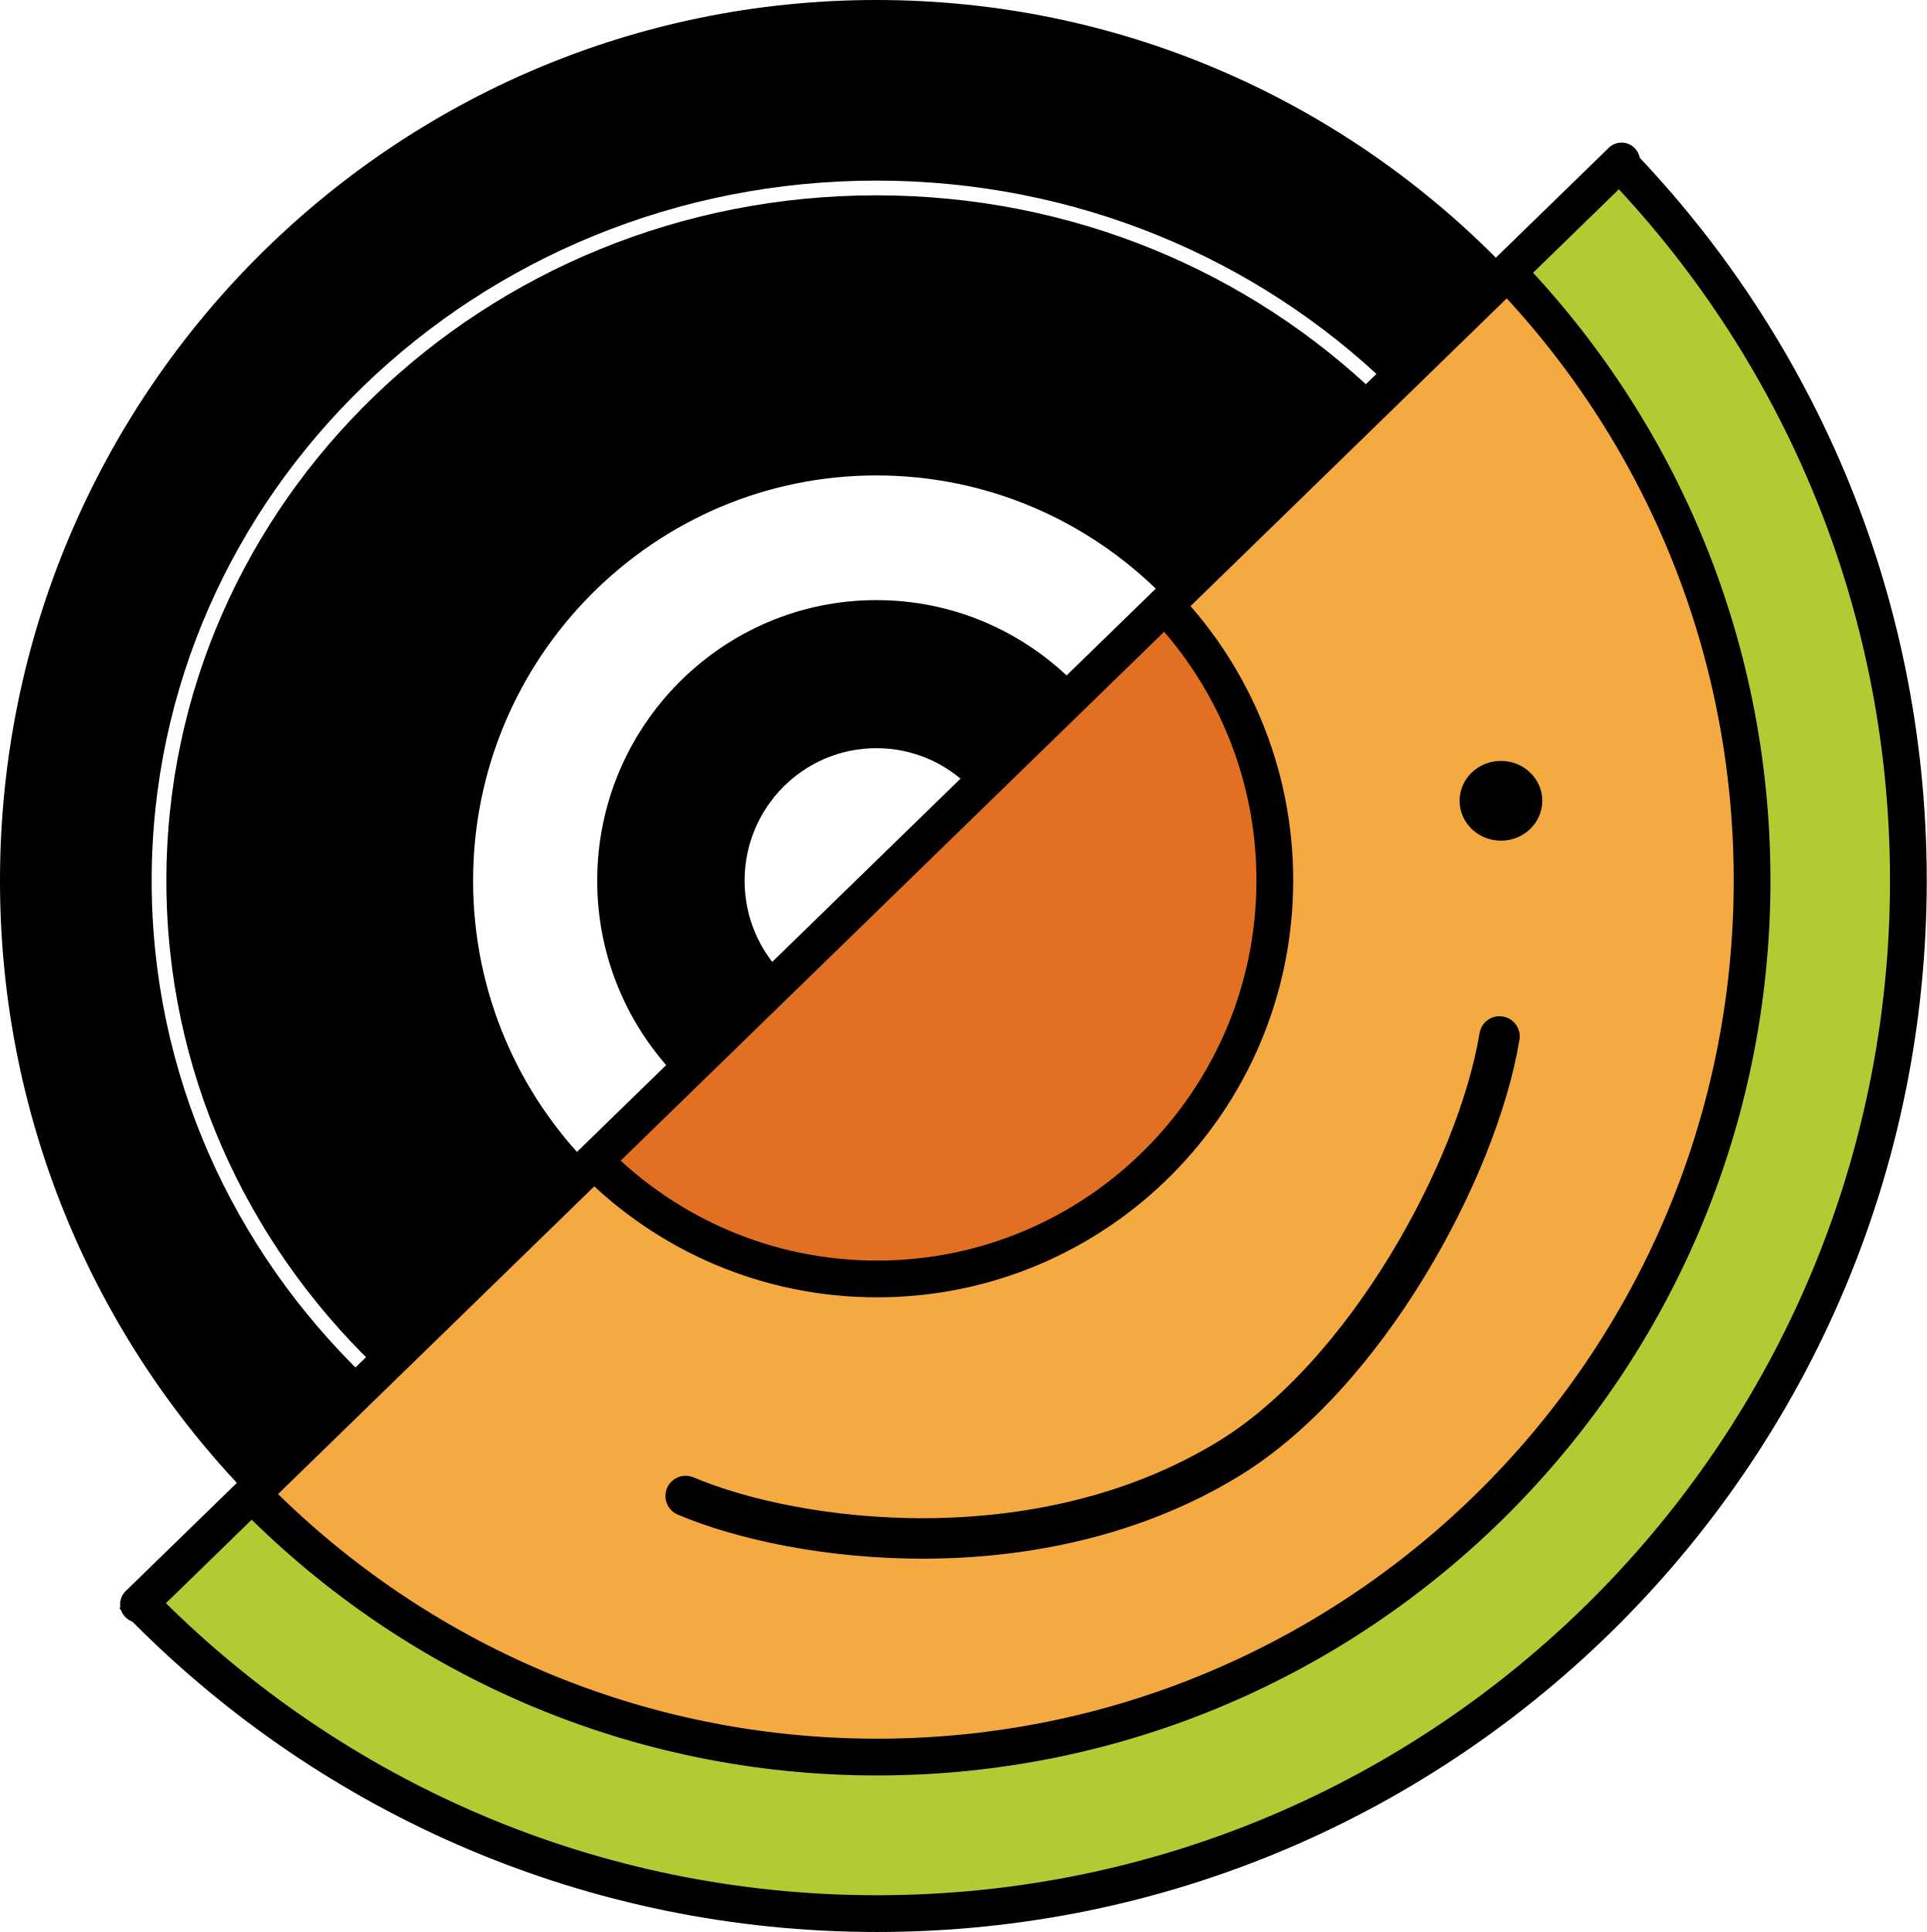
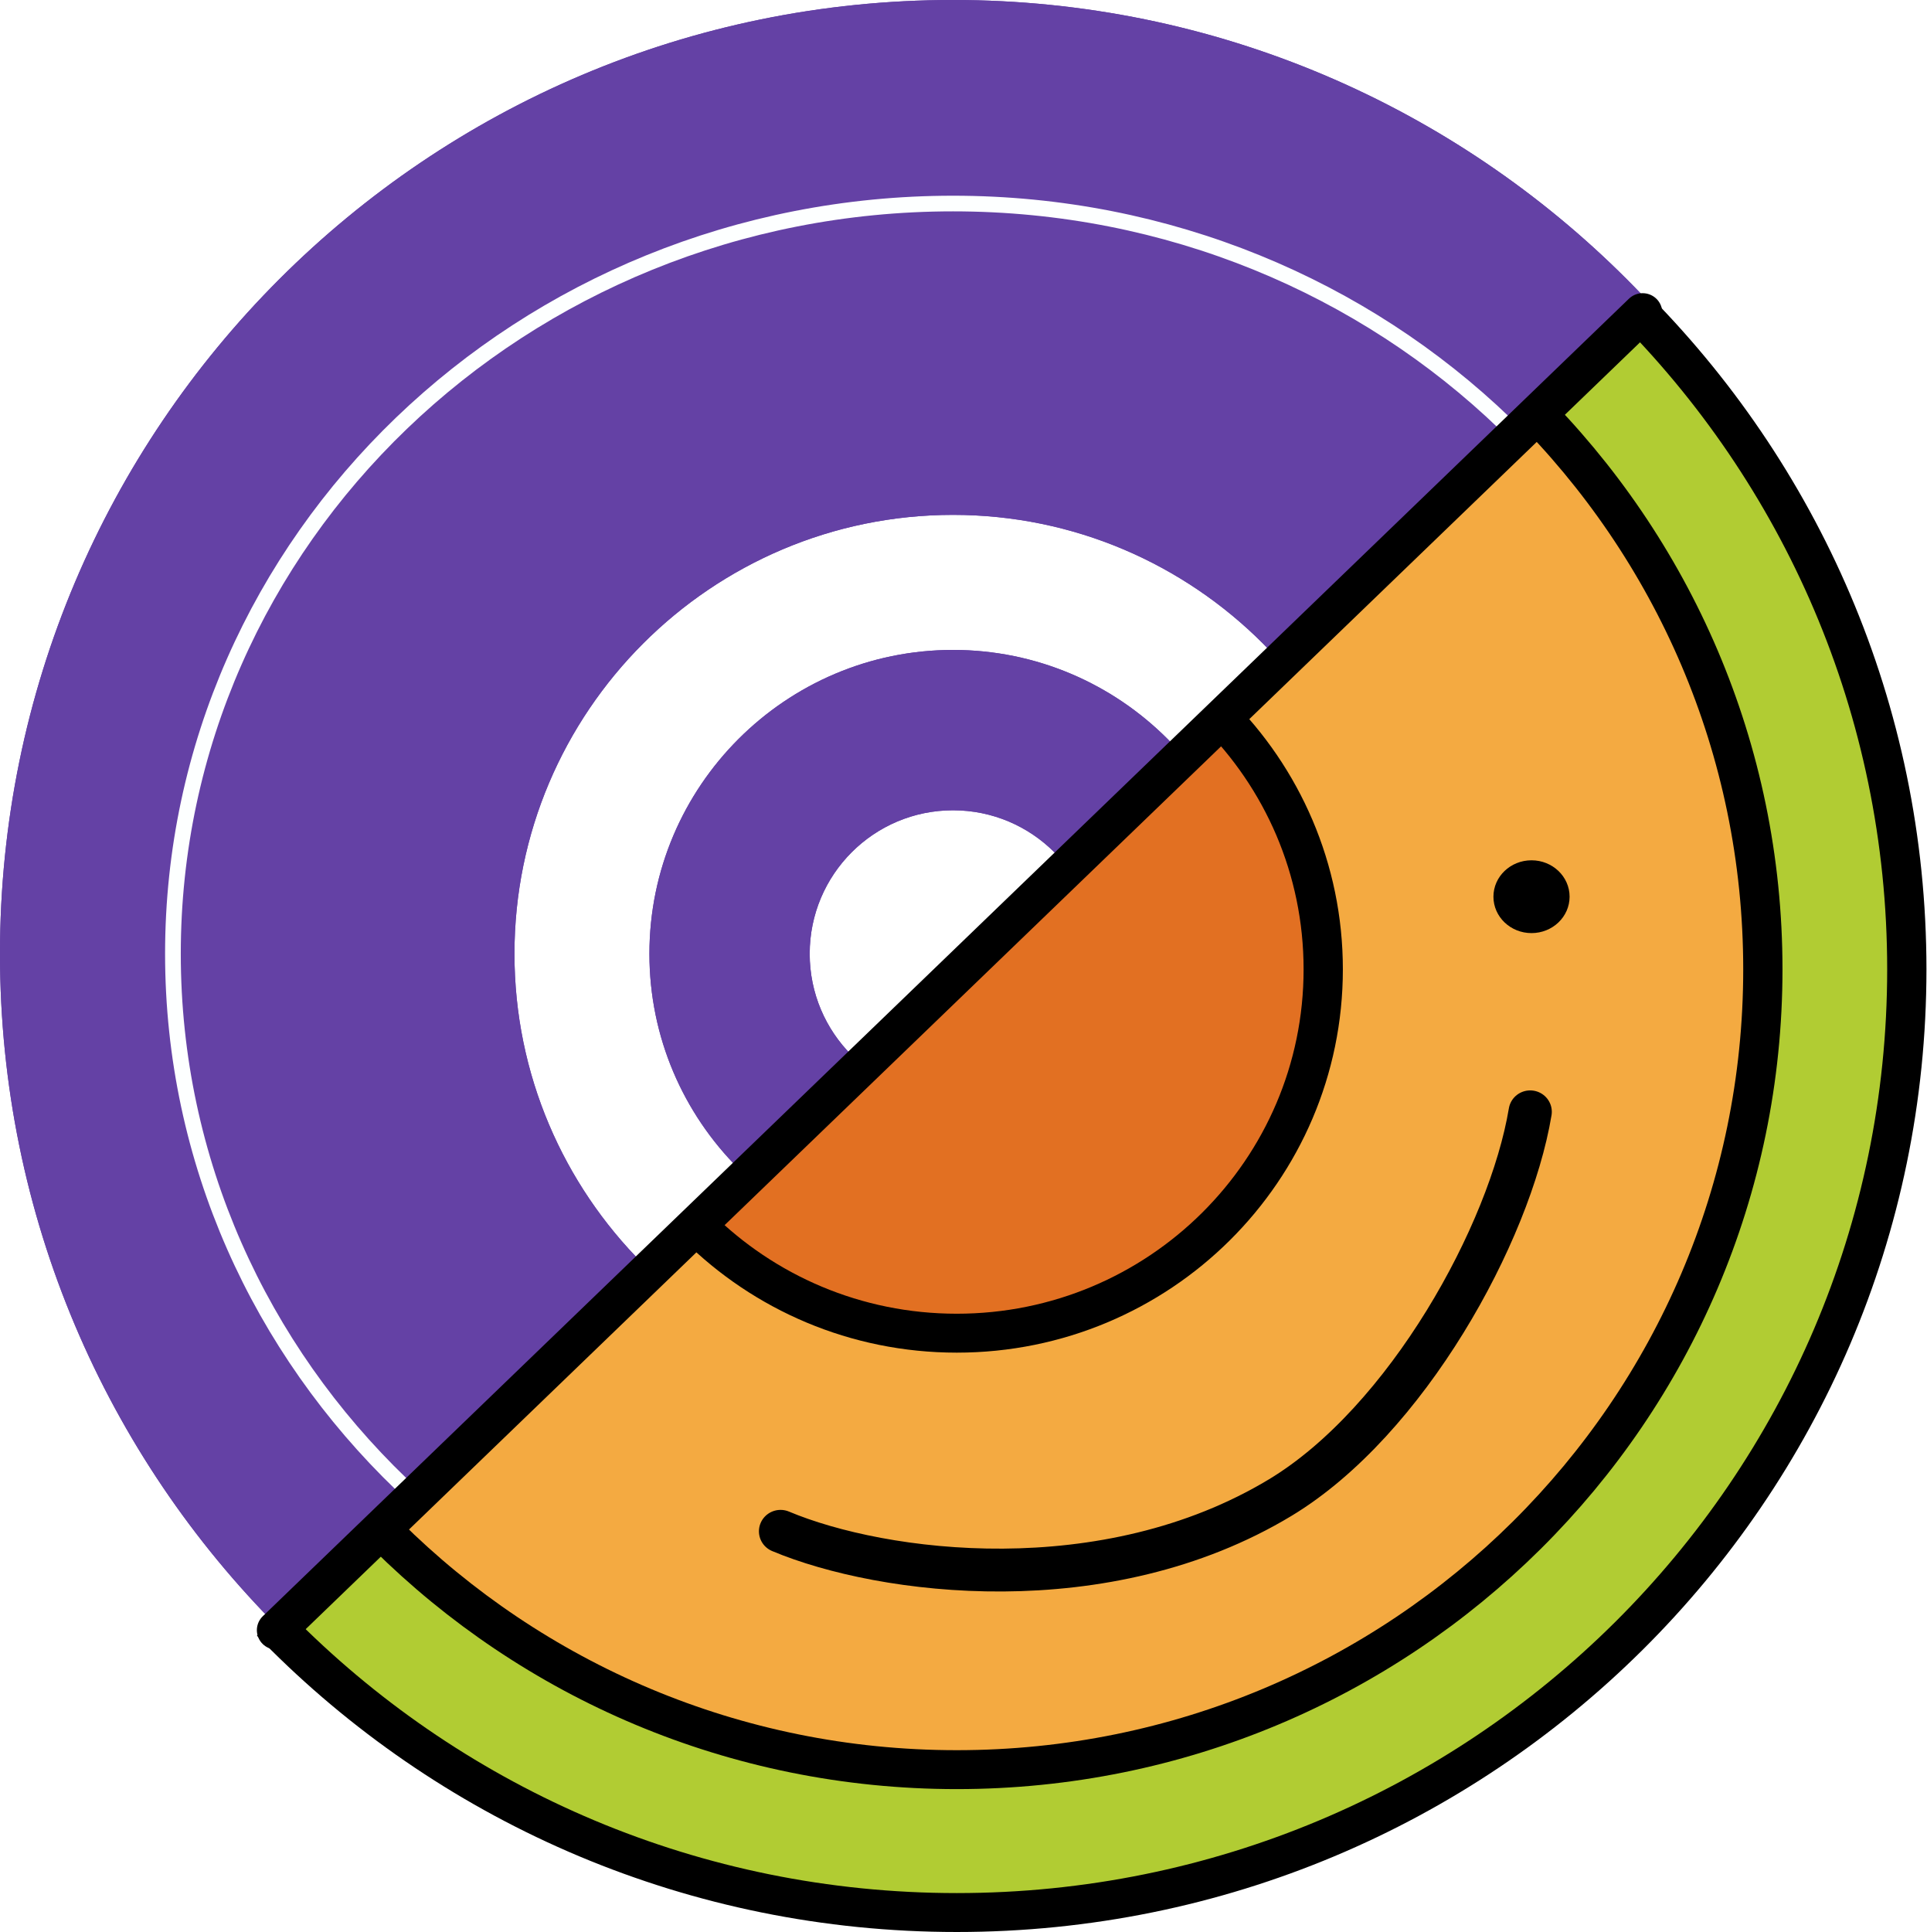
- <svg xmlns="http://www.w3.org/2000/svg" version="1.1" id="Layer_1" x="0px" y="0px" viewBox="0 0 52.433 52.566" xml:space="preserve" width="52.433" height="52.566">
+ <svg xmlns="http://www.w3.org/2000/svg" version="1.1" id="Layer_1" x="0px" y="0px" viewBox="0 0 49.283 49.416" xml:space="preserve" width="49.283" height="49.416">
  <defs id="defs85">
    <marker style="overflow:visible" id="Arrow1Lstart" refX="0" refY="0" orient="auto">
      <path transform="matrix(0.8,0,0,0.8,10,0)" style="fill:#000000;fill-opacity:1;fill-rule:evenodd;stroke:#000000;stroke-width:1pt;stroke-opacity:1" d="M 0,0 5,-5 -12.5,0 5,5 Z" id="path1086" />
    </marker>
    <clipPath clipPathUnits="userSpaceOnUse" id="clipPath1080">
      <rect style="fill:#f4ffff;fill-opacity:1;stroke:none;stroke-width:1.008" id="rect1082" width="42.58" height="60.723" x="-10.522" y="-56.405" transform="matrix(0.8119707,0.5836982,-0.7200616,0.6939101,0,0)" />
    </clipPath>
  </defs>
-   <g id="g52" transform="translate(-175.6407,263.0781)">
+   <g id="g52" transform="translate(-194.998,336.5152)">
</g>
-   <g id="g54" transform="translate(-175.6407,263.0781)">
+   <g id="g54" transform="translate(-194.998,336.5152)">
</g>
-   <g id="g56" transform="translate(-175.6407,263.0781)">
+   <g id="g56" transform="translate(-194.998,336.5152)">
</g>
-   <g id="g58" transform="translate(-175.6407,263.0781)">
+   <g id="g58" transform="translate(-194.998,336.5152)">
</g>
-   <g id="g60" transform="translate(-175.6407,263.0781)">
+   <g id="g60" transform="translate(-194.998,336.5152)">
</g>
-   <g id="g62" transform="translate(-175.6407,263.0781)">
+   <g id="g62" transform="translate(-194.998,336.5152)">
</g>
-   <g id="g64" transform="translate(-175.6407,263.0781)">
+   <g id="g64" transform="translate(-194.998,336.5152)">
</g>
-   <g id="g66" transform="translate(-175.6407,263.0781)">
+   <g id="g66" transform="translate(-194.998,336.5152)">
</g>
-   <g id="g68" transform="translate(-175.6407,263.0781)">
+   <g id="g68" transform="translate(-194.998,336.5152)">
</g>
-   <g id="g70" transform="translate(-175.6407,263.0781)">
+   <g id="g70" transform="translate(-194.998,336.5152)">
</g>
-   <g id="g72" transform="translate(-175.6407,263.0781)">
+   <g id="g72" transform="translate(-194.998,336.5152)">
</g>
-   <g id="g74" transform="translate(-175.6407,263.0781)">
+   <g id="g74" transform="translate(-194.998,336.5152)">
</g>
-   <g id="g76" transform="translate(-175.6407,263.0781)">
+   <g id="g76" transform="translate(-194.998,336.5152)">
</g>
-   <g id="g78" transform="translate(-175.6407,263.0781)">
+   <g id="g78" transform="translate(-194.998,336.5152)">
</g>
-   <g id="g80" transform="translate(-175.6407,263.0781)">
+   <g id="g80" transform="translate(-194.998,336.5152)">
</g>
-   <g id="g1459" transform="translate(-26.49059,31.96202)">
-     <g id="g941" transform="matrix(1.068232,0,0,1.068232,29.52764,-31.40077)" style="stroke-width:0.936">
-       <g id="g8" transform="matrix(0.8587035,0,0,0.8627758,-2.843069,-0.5254043)" style="fill:#000000;fill-opacity:1;stroke-width:1.088">
-         <g id="g6" style="fill:#000000;fill-opacity:1;stroke-width:1.088">
-           <path style="fill:#000000;fill-opacity:1;stroke-width:1.088" d="m 26,17.716 c -4.566,0 -8.283,3.716 -8.283,8.283 0,4.567 3.717,8.283 8.283,8.283 4.568,0 8.283,-3.716 8.283,-8.283 0,-4.567 -3.715,-8.283 -8.283,-8.283 z m 0,12.195 c -2.16,0 -3.91,-1.751 -3.91,-3.912 0,-2.16 1.75,-3.912 3.91,-3.912 2.16,0 3.912,1.751 3.912,3.912 0,2.161 -1.752,3.912 -3.912,3.912 z" id="path2-6" />
-           <path style="fill:#000000;fill-opacity:1;stroke-width:1.088" d="M 26,0 C 11.641,0 0,11.641 0,26 0,40.359 11.641,52 26,52 40.359,52 52,40.359 52,26 52,11.641 40.359,0 26,0 Z m 0,37.965 C 19.404,37.965 14.035,32.598 14.035,26 14.035,19.402 19.404,14.035 26,14.035 32.598,14.035 37.965,19.402 37.965,26 37.964,32.597 32.597,37.965 26,37.965 Z" id="path4-3" />
+   <g id="g1031" transform="translate(-19.35724,73.43709)">
+     <g id="g979" transform="matrix(1.022269,0,0,1.018053,-21.30901,-4.028602)" style="stroke-width:0.98">
+       <path style="opacity:0.997;fill:#6441a5;fill-opacity:1;stroke-width:0.98" d="m 63.63,-51.849 c -4.188,0 -7.598,3.425 -7.598,7.634 0,4.209 3.41,7.634 7.598,7.634 4.19,0 7.598,-3.425 7.598,-7.634 0,-4.209 -3.408,-7.634 -7.598,-7.634 z m 0,11.239 c -1.981,0 -3.587,-1.614 -3.587,-3.605 0,-1.991 1.605,-3.605 3.587,-3.605 1.981,0 3.588,1.614 3.588,3.605 0,1.992 -1.607,3.605 -3.588,3.605 z" id="path2-6" />
+       <path style="opacity:0.997;mix-blend-mode:normal;fill:#6441a5;fill-opacity:1;stroke-width:0.98" d="m 63.63,-68.178 c -13.171,0 -23.85,10.729 -23.85,23.963 0,13.234 10.678,23.963 23.85,23.963 13.171,0 23.85,-10.729 23.85,-23.963 0,-13.234 -10.678,-23.963 -23.85,-23.963 z m 0,34.99 c -6.05,0 -10.975,-4.946 -10.975,-11.027 0,-6.081 4.925,-11.027 10.975,-11.027 6.052,0 10.975,4.946 10.975,11.027 -9.1e-4,6.08 -4.924,11.027 -10.975,11.027 z" id="path4-3" />
+       <ellipse style="opacity:0.997;mix-blend-mode:normal;fill:none;fill-opacity:1;stroke:#fdffff;stroke-width:0.393;stroke-miterlimit:4;stroke-dasharray:none;stroke-opacity:1" id="path1061" cx="63.63" cy="-44.215" rx="19.522" ry="18.849" />
+       <path style="opacity:1;fill:#6441a5;fill-opacity:1;stroke-width:0.98" d="m 63.63,-51.849 c -4.188,0 -7.598,3.425 -7.598,7.634 0,4.209 3.41,7.634 7.598,7.634 4.19,0 7.598,-3.425 7.598,-7.634 0,-4.209 -3.408,-7.634 -7.598,-7.634 z m 0,11.239 c -1.981,0 -3.587,-1.614 -3.587,-3.605 0,-1.991 1.605,-3.605 3.587,-3.605 1.981,0 3.588,1.614 3.588,3.605 0,1.992 -1.607,3.605 -3.588,3.605 z" id="path967" />
+       <path style="opacity:1;fill:#6441a5;fill-opacity:1;stroke-width:0.98" d="m 63.63,-68.178 c -13.171,0 -23.85,10.729 -23.85,23.963 0,13.234 10.678,23.963 23.85,23.963 13.171,0 23.85,-10.729 23.85,-23.963 0,-13.234 -10.678,-23.963 -23.85,-23.963 z m 0,34.99 c -6.05,0 -10.975,-4.946 -10.975,-11.027 0,-6.081 4.925,-11.027 10.975,-11.027 6.052,0 10.975,4.946 10.975,11.027 -9.1e-4,6.08 -4.924,11.027 -10.975,11.027 z" id="path969" />
+       <ellipse style="opacity:1;fill:none;fill-opacity:1;stroke:#fdffff;stroke-width:0.393;stroke-miterlimit:4;stroke-dasharray:none;stroke-opacity:1" id="ellipse971" cx="63.63" cy="-44.215" rx="19.522" ry="18.849" />
+     </g>
+     <g id="g1442" transform="matrix(0.8659351,0,0,0.8581493,0.2284957,-41.77081)" style="stroke-width:1.16">
+       <g id="g1056" transform="rotate(180,47.19592,-3.357266)" clip-path="url(#clipPath1080)" style="stroke-width:1.16">
+         <g id="g1019" transform="translate(22.86826,8.791824)" style="stroke-width:1.16">
+           <ellipse style="fill:#b1cc33;fill-opacity:1;stroke:#000000;stroke-width:1.16" id="path974-6-3" cx="21.167" cy="-7.497" rx="28.067" ry="28.113" />
+           <ellipse style="fill:#f4aa41;fill-opacity:1;stroke:#000000;stroke-width:1.16" id="path974-6" cx="21.167" cy="-7.497" rx="23.814" ry="23.854" />
+           <ellipse style="fill:#e27022;fill-opacity:1;stroke:#000000;stroke-width:1.16" id="path974" cx="21.167" cy="-7.497" rx="10.826" ry="10.845" />
        </g>
      </g>
-       <ellipse style="fill:none;fill-opacity:1;stroke:#fdffff;stroke-width:0.375;stroke-miterlimit:4;stroke-dasharray:none;stroke-opacity:1" id="path1061" cx="19.483" cy="21.907" rx="18.275" ry="17.645" />
-     </g>
-     <g id="g1442">
-       <g id="g1056" transform="rotate(180,47.19592,-3.357266)" clip-path="url(#clipPath1080)">
-         <g id="g1019" transform="translate(22.86826,8.791824)">
-           <ellipse style="fill:#b1cc33;fill-opacity:1;stroke:#000000;stroke-width:1" id="path974-6-3" cx="21.167" cy="-7.497" rx="28.067" ry="28.113" />
-           <ellipse style="fill:#f4aa41;fill-opacity:1;stroke:#000000;stroke-width:1" id="path974-6" cx="21.167" cy="-7.497" rx="23.814" ry="23.854" />
-           <ellipse style="fill:#e27022;fill-opacity:1;stroke:#000000;stroke-width:1" id="path974" cx="21.167" cy="-7.497" rx="10.826" ry="10.845" />
-         </g>
-       </g>
-       <path style="fill:none;stroke:#000000;stroke-width:1px;stroke-linecap:round;stroke-linejoin:round;stroke-opacity:1" d="M 30.259,11.687 70.619,-27.582" id="path1084" />
-       <path fill="none" stroke="#000000" stroke-linecap="round" stroke-linejoin="round" stroke-width="2.251" d="m 45.15,8.741 c 3.009,1.275 9.599,2.141 14.769,-1.009 3.727,-2.274 6.778,-7.86 7.378,-11.494" id="path15" style="stroke-width:1.101;stroke-miterlimit:4;stroke-dasharray:none" />
-       <ellipse cx="67.336" cy="-10.174" id="circle17" style="stroke-width:1.101;stroke-miterlimit:4;stroke-dasharray:none" rx="1.125" ry="1.085" />
+       <path style="fill:none;stroke:#000000;stroke-width:1.16px;stroke-linecap:round;stroke-linejoin:round;stroke-opacity:1" d="M 30.259,11.687 70.619,-27.582" id="path1084" />
+       <path fill="none" stroke="#000000" stroke-linecap="round" stroke-linejoin="round" stroke-width="2.251" d="m 45.15,8.741 c 3.009,1.275 9.599,2.141 14.769,-1.009 3.727,-2.274 6.778,-7.86 7.378,-11.494" id="path15" style="stroke-width:1.277;stroke-miterlimit:4;stroke-dasharray:none" />
+       <ellipse cx="67.336" cy="-10.174" id="circle17" style="stroke-width:1.277;stroke-miterlimit:4;stroke-dasharray:none" rx="1.125" ry="1.085" />
    </g>
  </g>
</svg>
